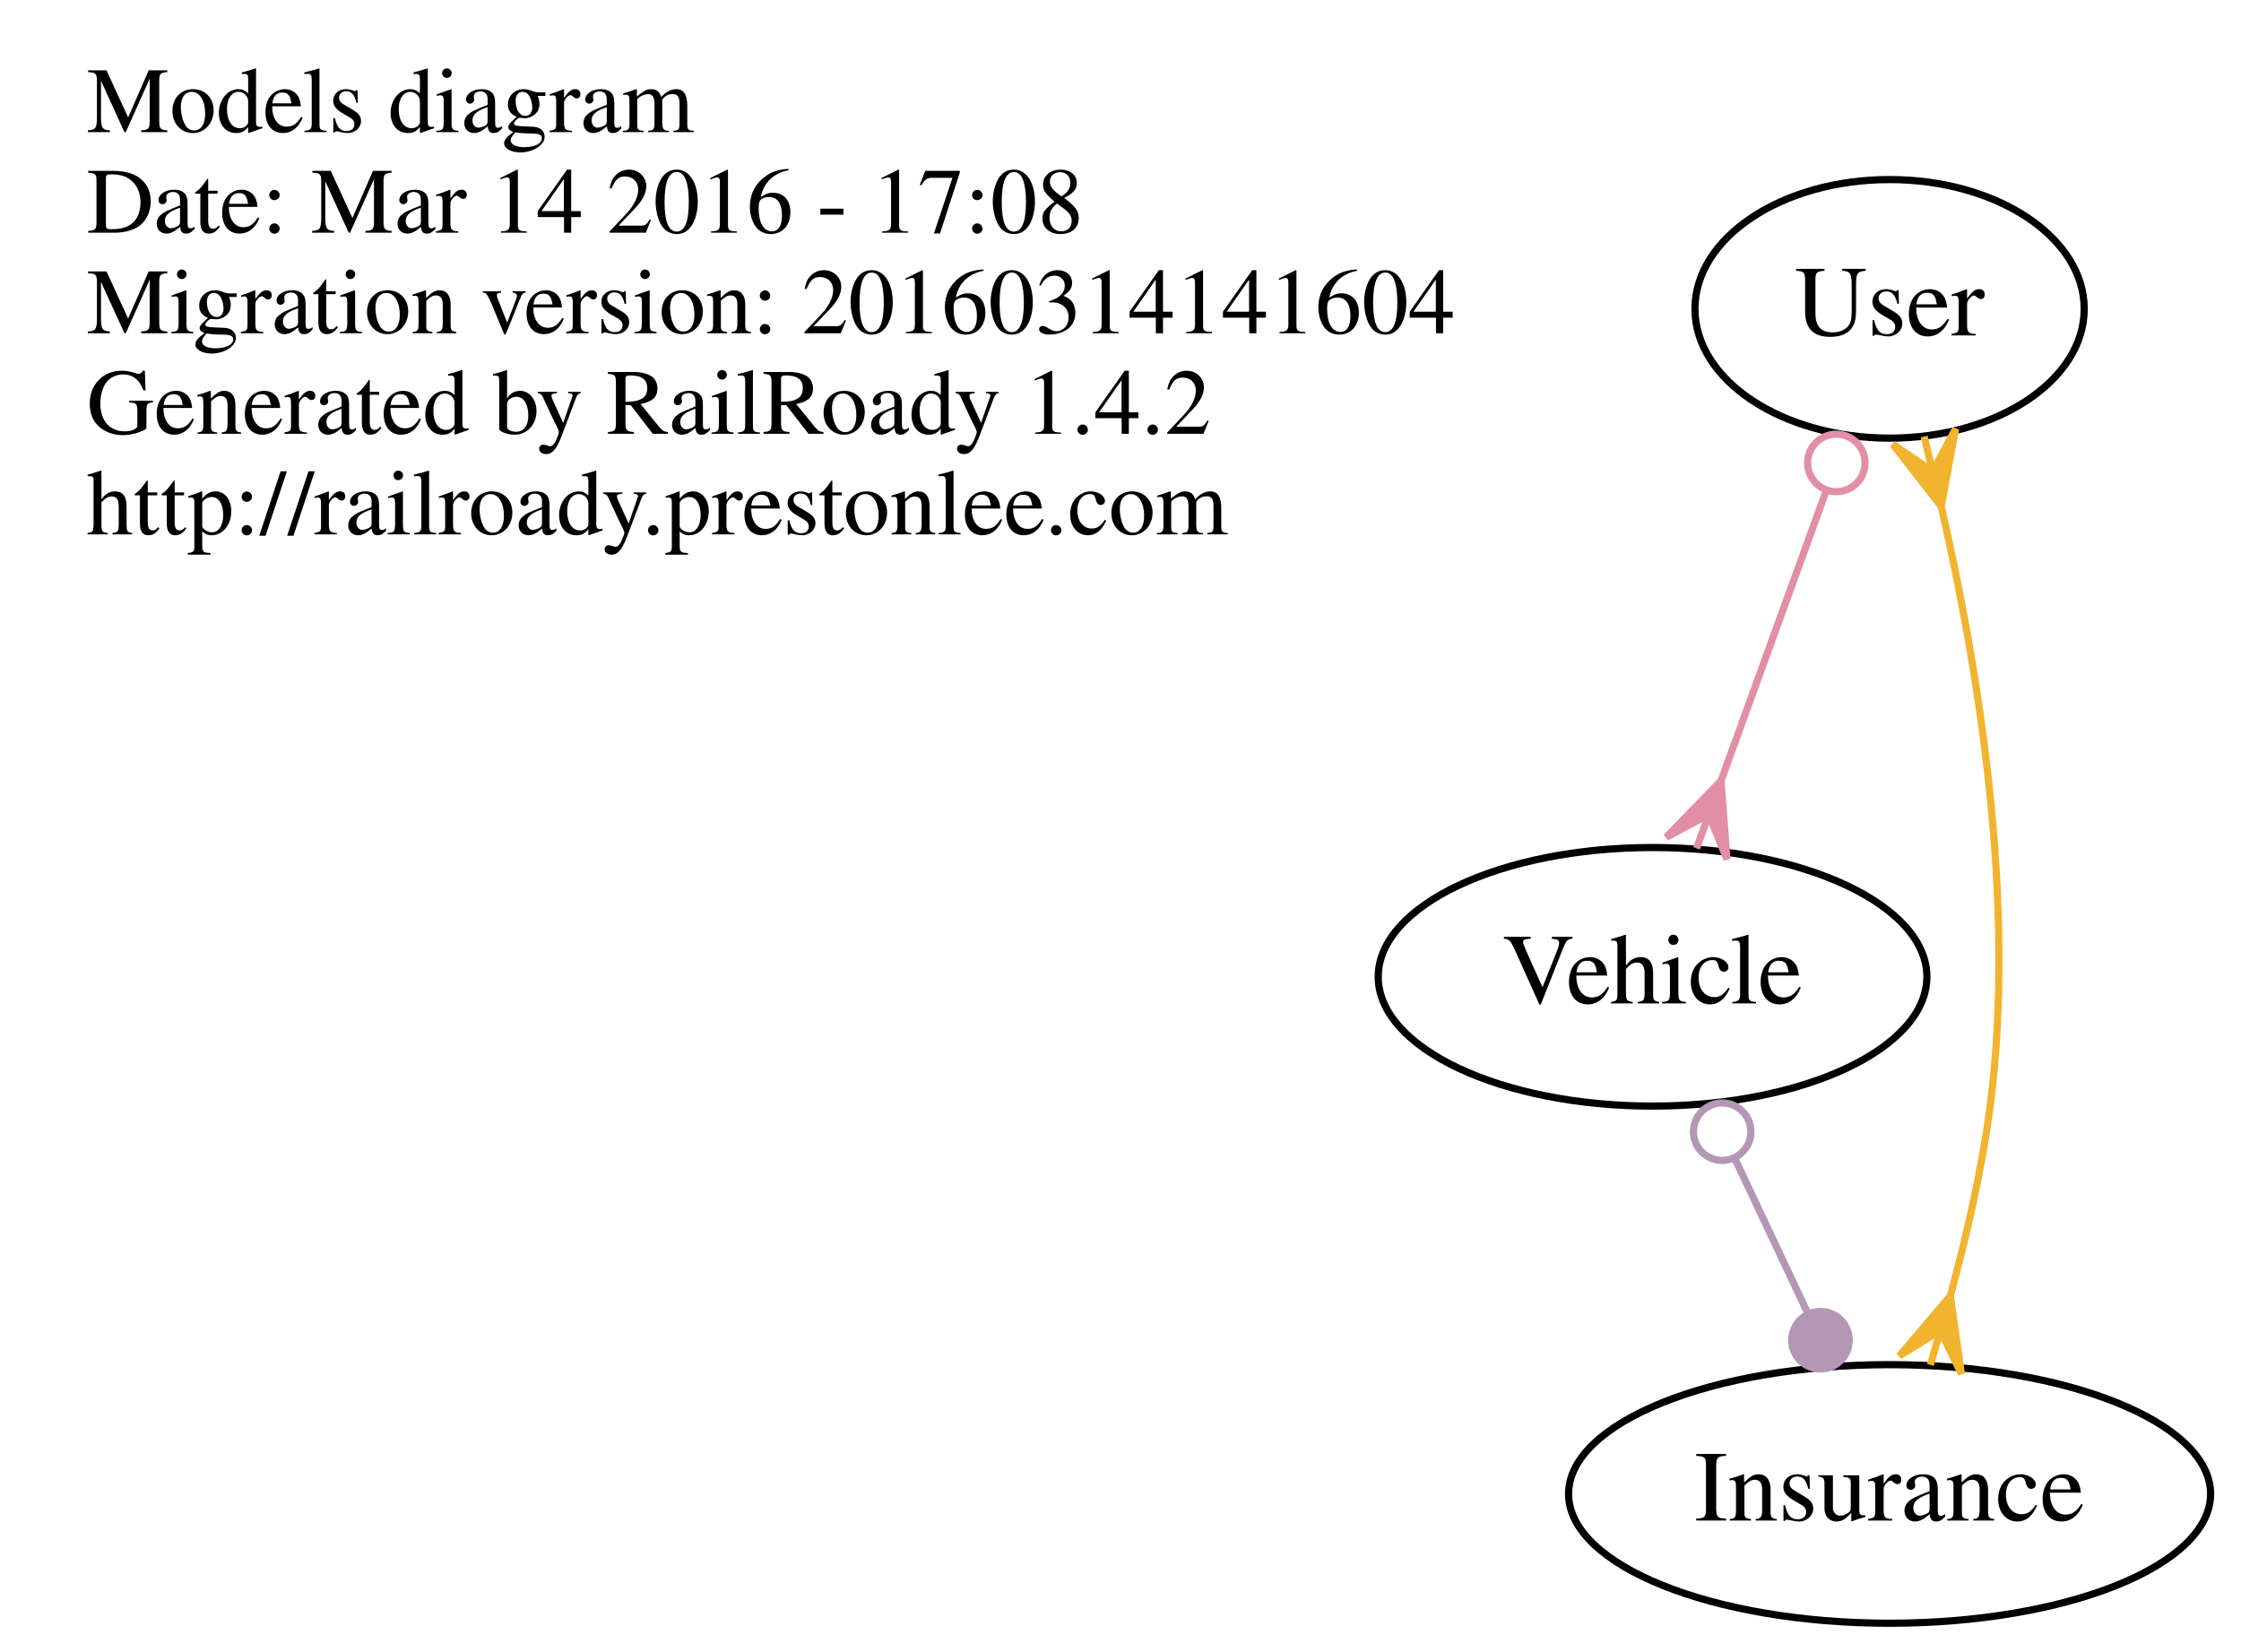
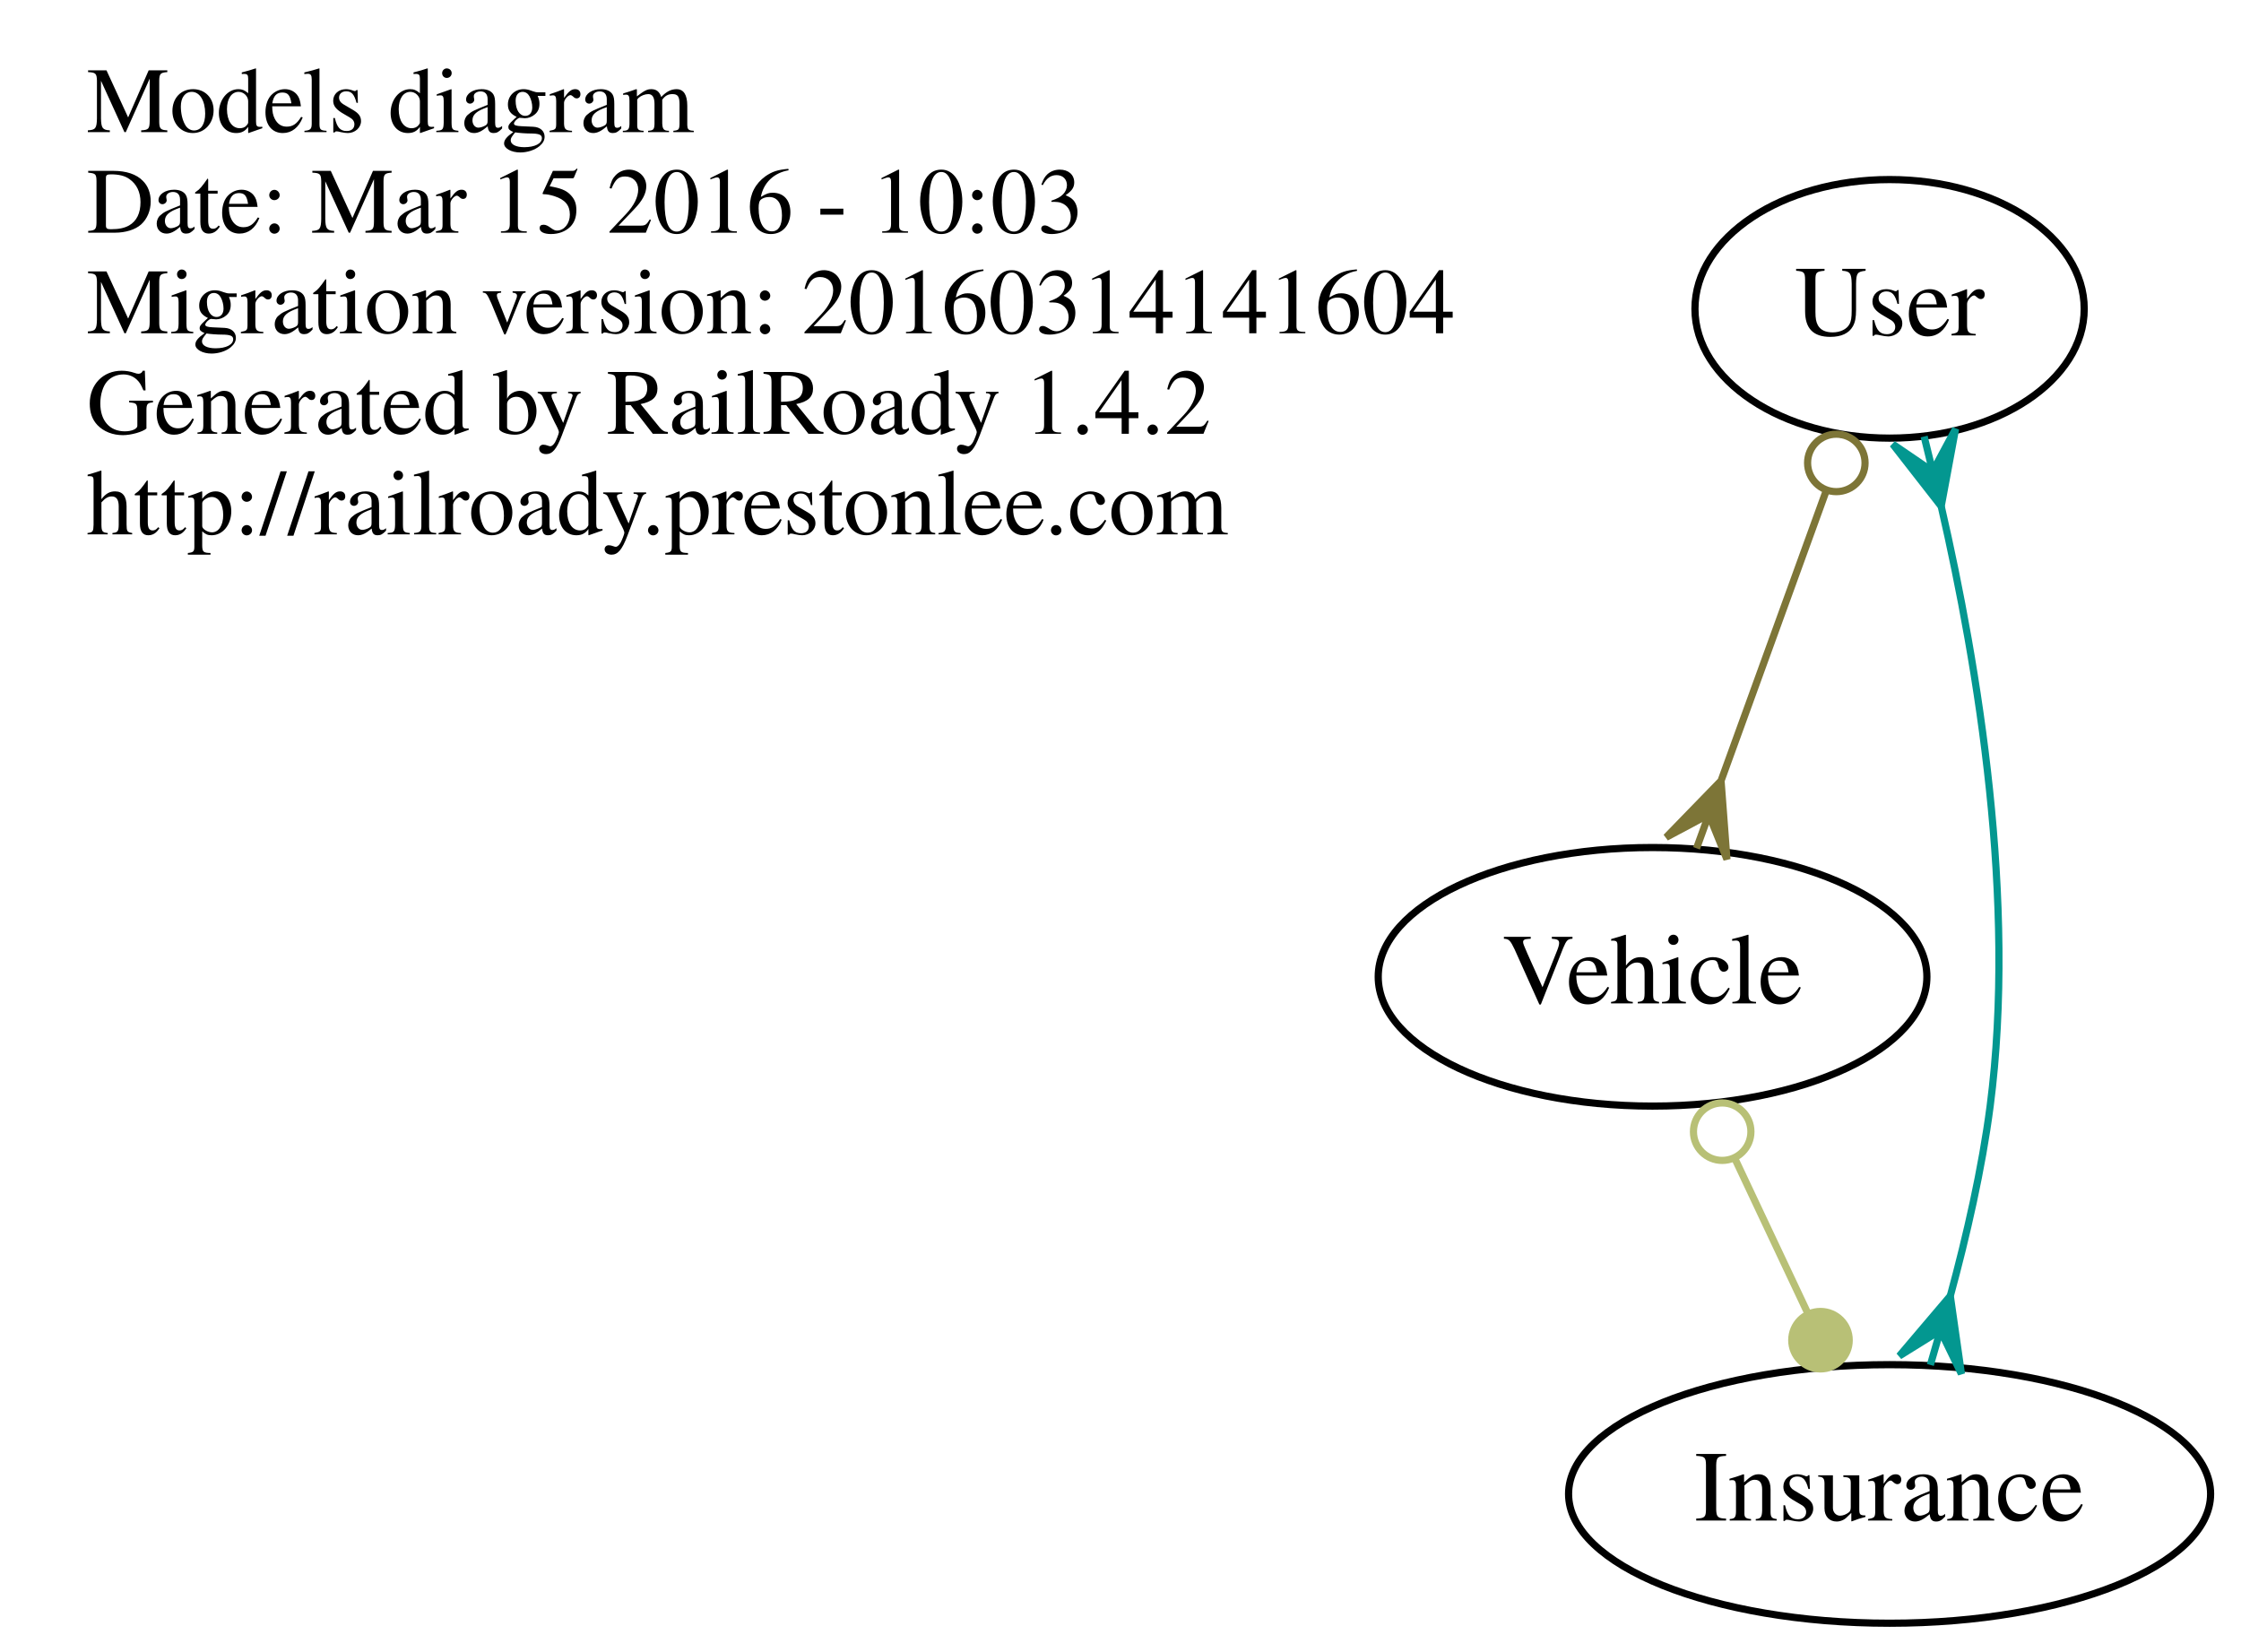
<svg xmlns="http://www.w3.org/2000/svg" width="312pt" height="230pt" viewBox="0.00 0.00 311.85 230.00">
  <g id="graph0" class="graph" transform="scale(1 1) rotate(0) translate(4 226)">
    <polygon fill="none" stroke="none" points="-4,4 -4,-226 307.846,-226 307.846,4 -4,4" />
    <g id="node1" class="node">
      <text text-anchor="start" x="8" y="-207.6" font-family="Times,serif" font-size="13.00">Models diagram</text>
-       <text text-anchor="start" x="8" y="-193.6" font-family="Times,serif" font-size="13.00">Date: Mar 14 2016 - 17:08</text>
+       <text text-anchor="start" x="8" y="-193.6" font-family="Times,serif" font-size="13.00">Date: Mar 15 2016 - 10:03</text>
      <text text-anchor="start" x="8" y="-179.6" font-family="Times,serif" font-size="13.00">Migration version: 20160314141604</text>
      <text text-anchor="start" x="8" y="-165.6" font-family="Times,serif" font-size="13.00">Generated by RailRoady 1.4.2</text>
      <text text-anchor="start" x="8" y="-151.6" font-family="Times,serif" font-size="13.00">http://railroady.prestonlee.com</text>
    </g>
    <g id="node2" class="node">
      <ellipse fill="none" stroke="black" cx="259" cy="-183" rx="27.097" ry="18" />
      <text text-anchor="middle" x="259" y="-179.3" font-family="Times,serif" font-size="14.00">User</text>
    </g>
    <g id="node3" class="node">
      <ellipse fill="none" stroke="black" cx="226" cy="-90" rx="38.194" ry="18" />
      <text text-anchor="middle" x="226" y="-86.3" font-family="Times,serif" font-size="14.00">Vehicle</text>
    </g>
    <g id="edge1" class="edge">
-       <path fill="none" stroke="#e28fa5" d="M250.131,-157.543C245.637,-145.152 240.176,-130.09 235.585,-117.432" />
-       <ellipse fill="none" stroke="#e28fa5" cx="251.584" cy="-161.549" rx="4" ry="4" />
-       <polygon fill="#e28fa5" stroke="#e28fa5" points="235.535,-117.294 236.357,-106.359 233.831,-112.594 232.126,-107.893 232.126,-107.893 232.126,-107.893 233.831,-112.594 227.896,-109.427 235.535,-117.294 235.535,-117.294" />
+       <path fill="none" stroke="#7d7537" d="M250.131,-157.543C245.637,-145.152 240.176,-130.09 235.585,-117.432" />
+       <ellipse fill="none" stroke="#7d7537" cx="251.584" cy="-161.549" rx="4" ry="4" />
+       <polygon fill="#7d7537" stroke="#7d7537" points="235.535,-117.294 236.357,-106.359 233.831,-112.594 232.126,-107.893 232.126,-107.893 232.126,-107.893 233.831,-112.594 227.896,-109.427 235.535,-117.294 235.535,-117.294" />
    </g>
    <g id="node4" class="node">
      <ellipse fill="none" stroke="black" cx="259" cy="-18" rx="44.693" ry="18" />
      <text text-anchor="middle" x="259" y="-14.3" font-family="Times,serif" font-size="14.00">Insurance</text>
    </g>
    <g id="edge2" class="edge">
-       <path fill="none" stroke="#f2b32e" d="M266.193,-155.478C271.32,-133.195 276.702,-100.512 273,-72 271.867,-63.277 269.728,-53.945 267.456,-45.58" />
-       <polygon fill="#f2b32e" stroke="#f2b32e" points="266.185,-155.51 259.442,-164.157 264.999,-160.367 263.813,-165.224 263.813,-165.224 263.813,-165.224 264.999,-160.367 268.185,-166.292 266.185,-155.51 266.185,-155.51" />
-       <polygon fill="#f2b32e" stroke="#f2b32e" points="267.453,-45.57 269.001,-34.714 266.066,-40.766 264.678,-35.962 264.678,-35.962 264.678,-35.962 266.066,-40.766 260.355,-37.211 267.453,-45.57 267.453,-45.57" />
+       <path fill="none" stroke="#039790" d="M266.193,-155.478C271.32,-133.195 276.702,-100.512 273,-72 271.867,-63.277 269.728,-53.945 267.456,-45.58" />
+       <polygon fill="#039790" stroke="#039790" points="266.185,-155.51 259.442,-164.157 264.999,-160.367 263.813,-165.224 263.813,-165.224 263.813,-165.224 264.999,-160.367 268.185,-166.292 266.185,-155.51 266.185,-155.51" />
+       <polygon fill="#039790" stroke="#039790" points="267.453,-45.57 269.001,-34.714 266.066,-40.766 264.678,-35.962 264.678,-35.962 264.678,-35.962 266.066,-40.766 260.355,-37.211 267.453,-45.57 267.453,-45.57" />
    </g>
    <g id="edge3" class="edge">
-       <path fill="none" stroke="#b496b5" d="M237.449,-64.714C240.753,-57.705 244.357,-50.061 247.655,-43.065" />
-       <ellipse fill="none" stroke="#b496b5" cx="235.694" cy="-68.437" rx="4" ry="4" />
-       <ellipse fill="#b496b5" stroke="#b496b5" cx="249.379" cy="-39.407" rx="4" ry="4" />
+       <path fill="none" stroke="#b8c076" d="M237.449,-64.714C240.753,-57.705 244.357,-50.061 247.655,-43.065" />
+       <ellipse fill="none" stroke="#b8c076" cx="235.694" cy="-68.437" rx="4" ry="4" />
+       <ellipse fill="#b8c076" stroke="#b8c076" cx="249.379" cy="-39.407" rx="4" ry="4" />
    </g>
  </g>
</svg>
